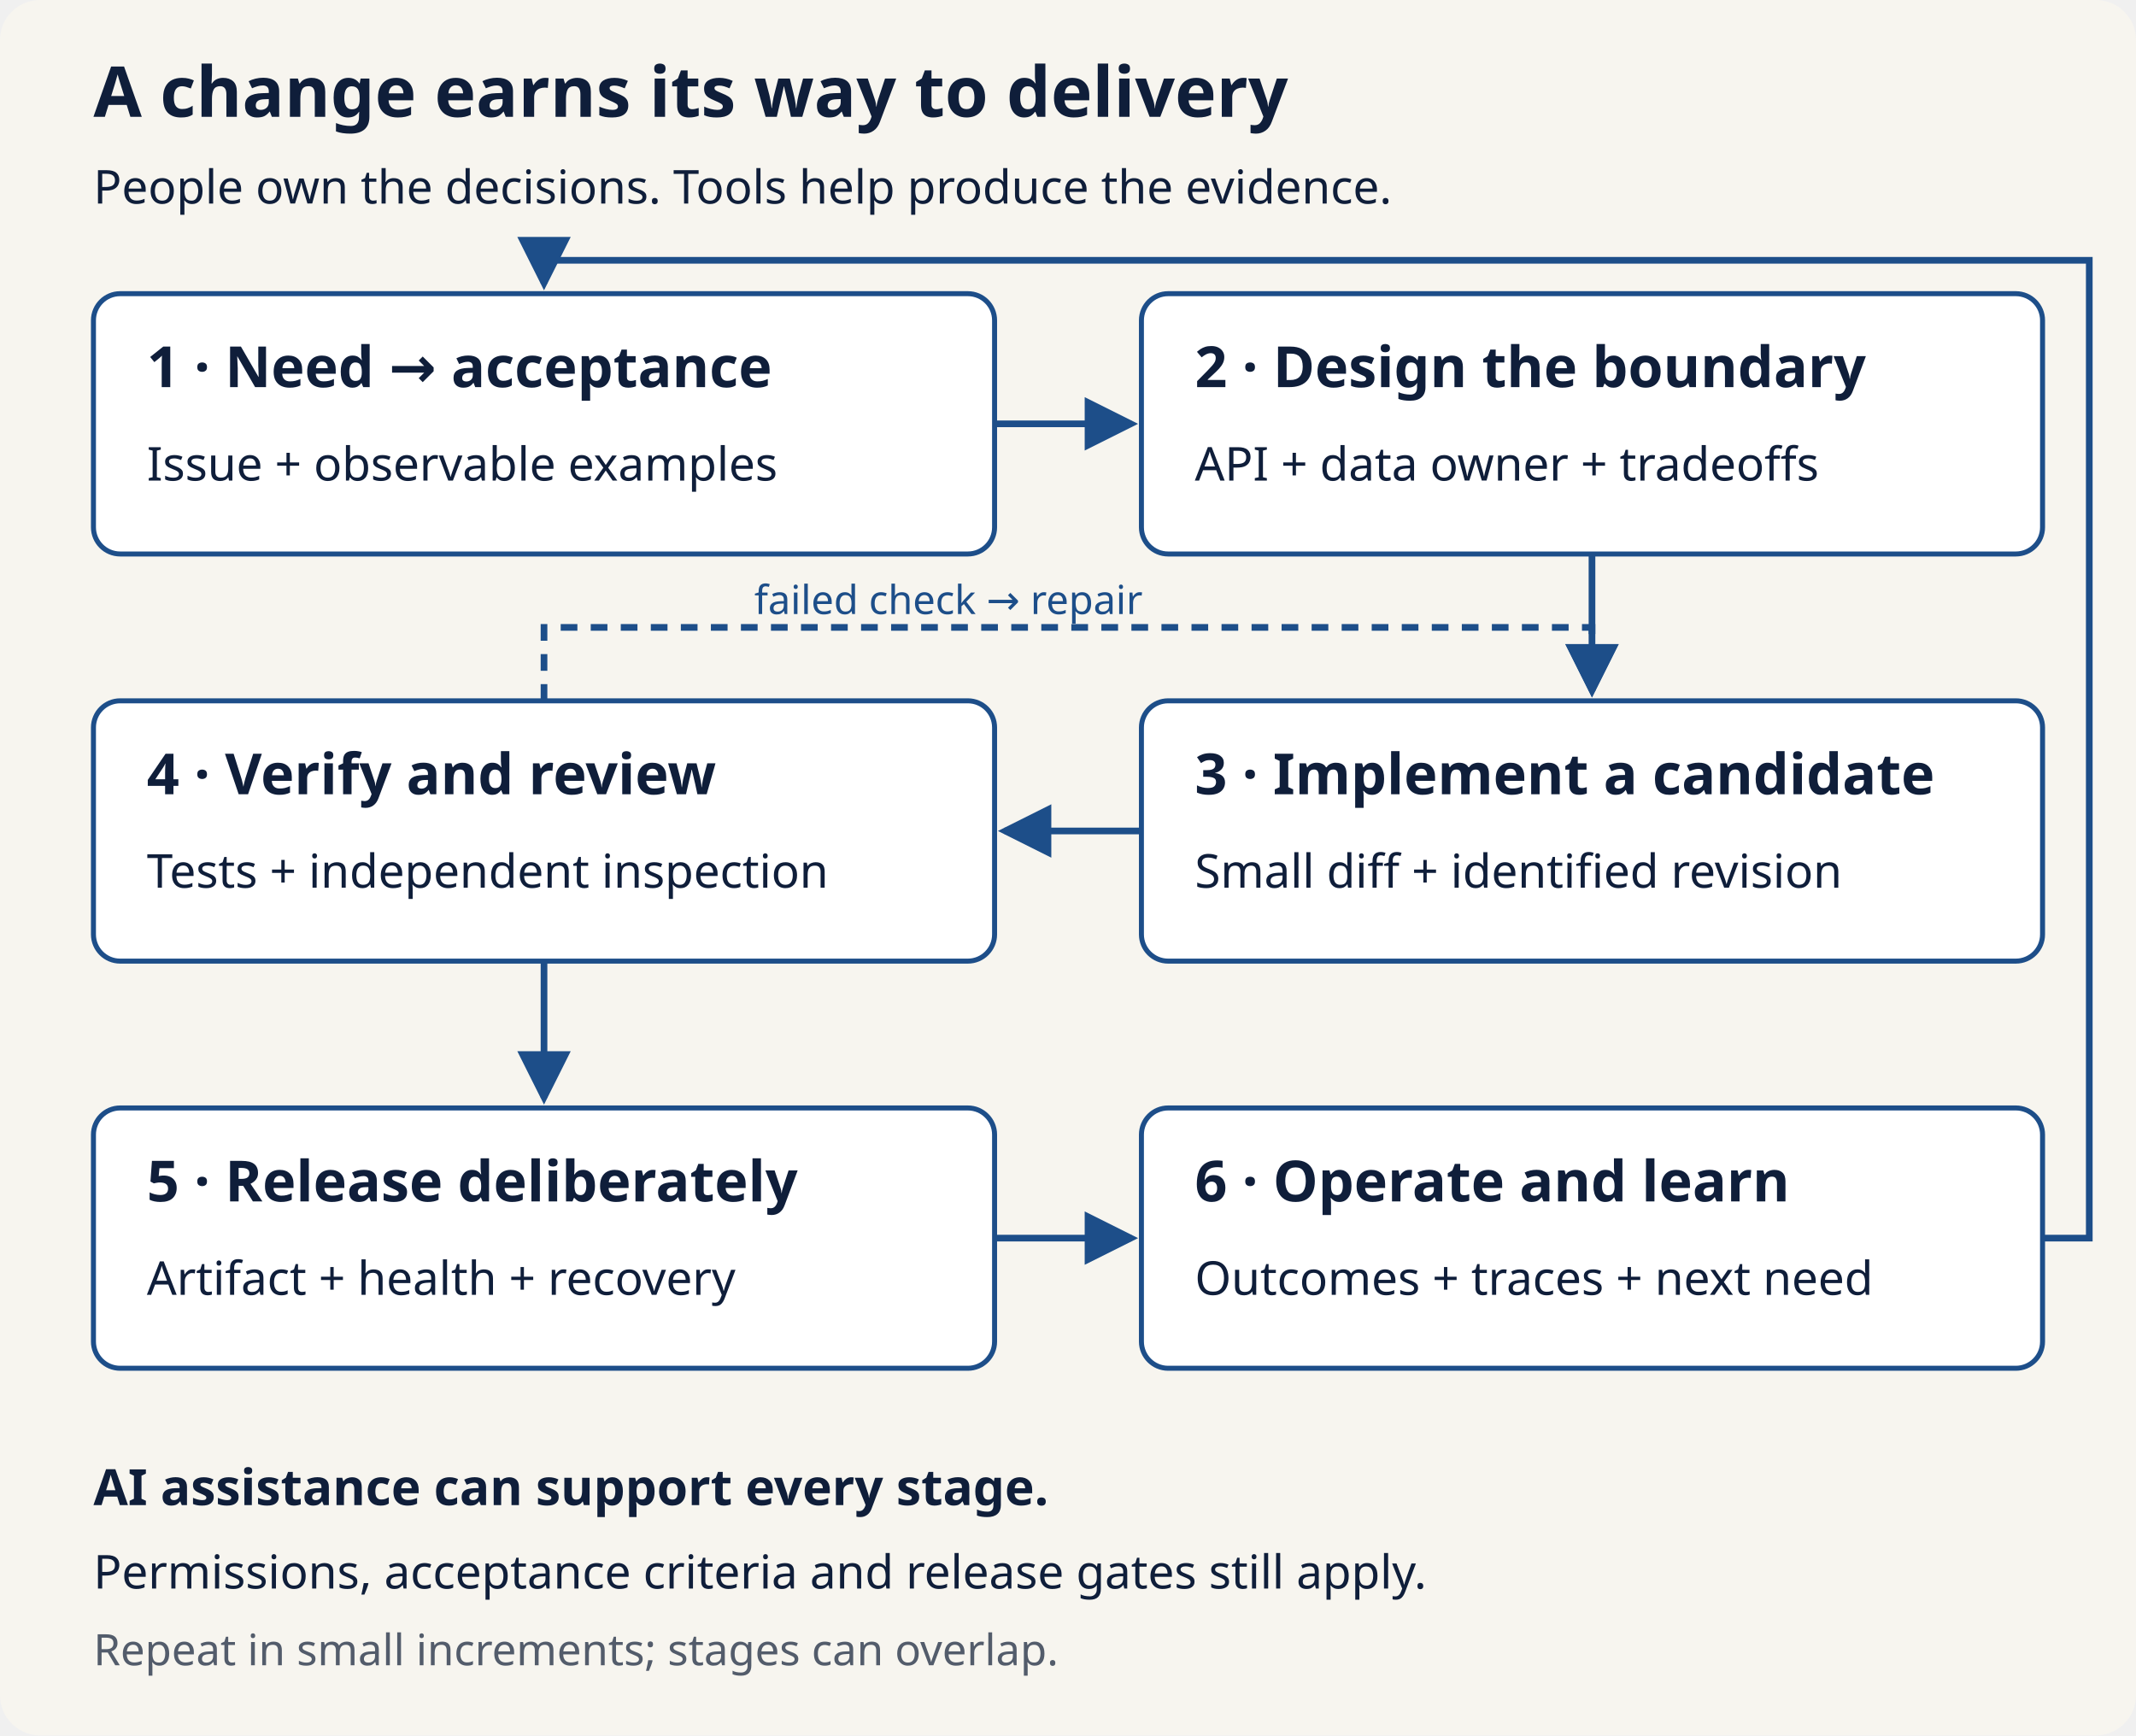
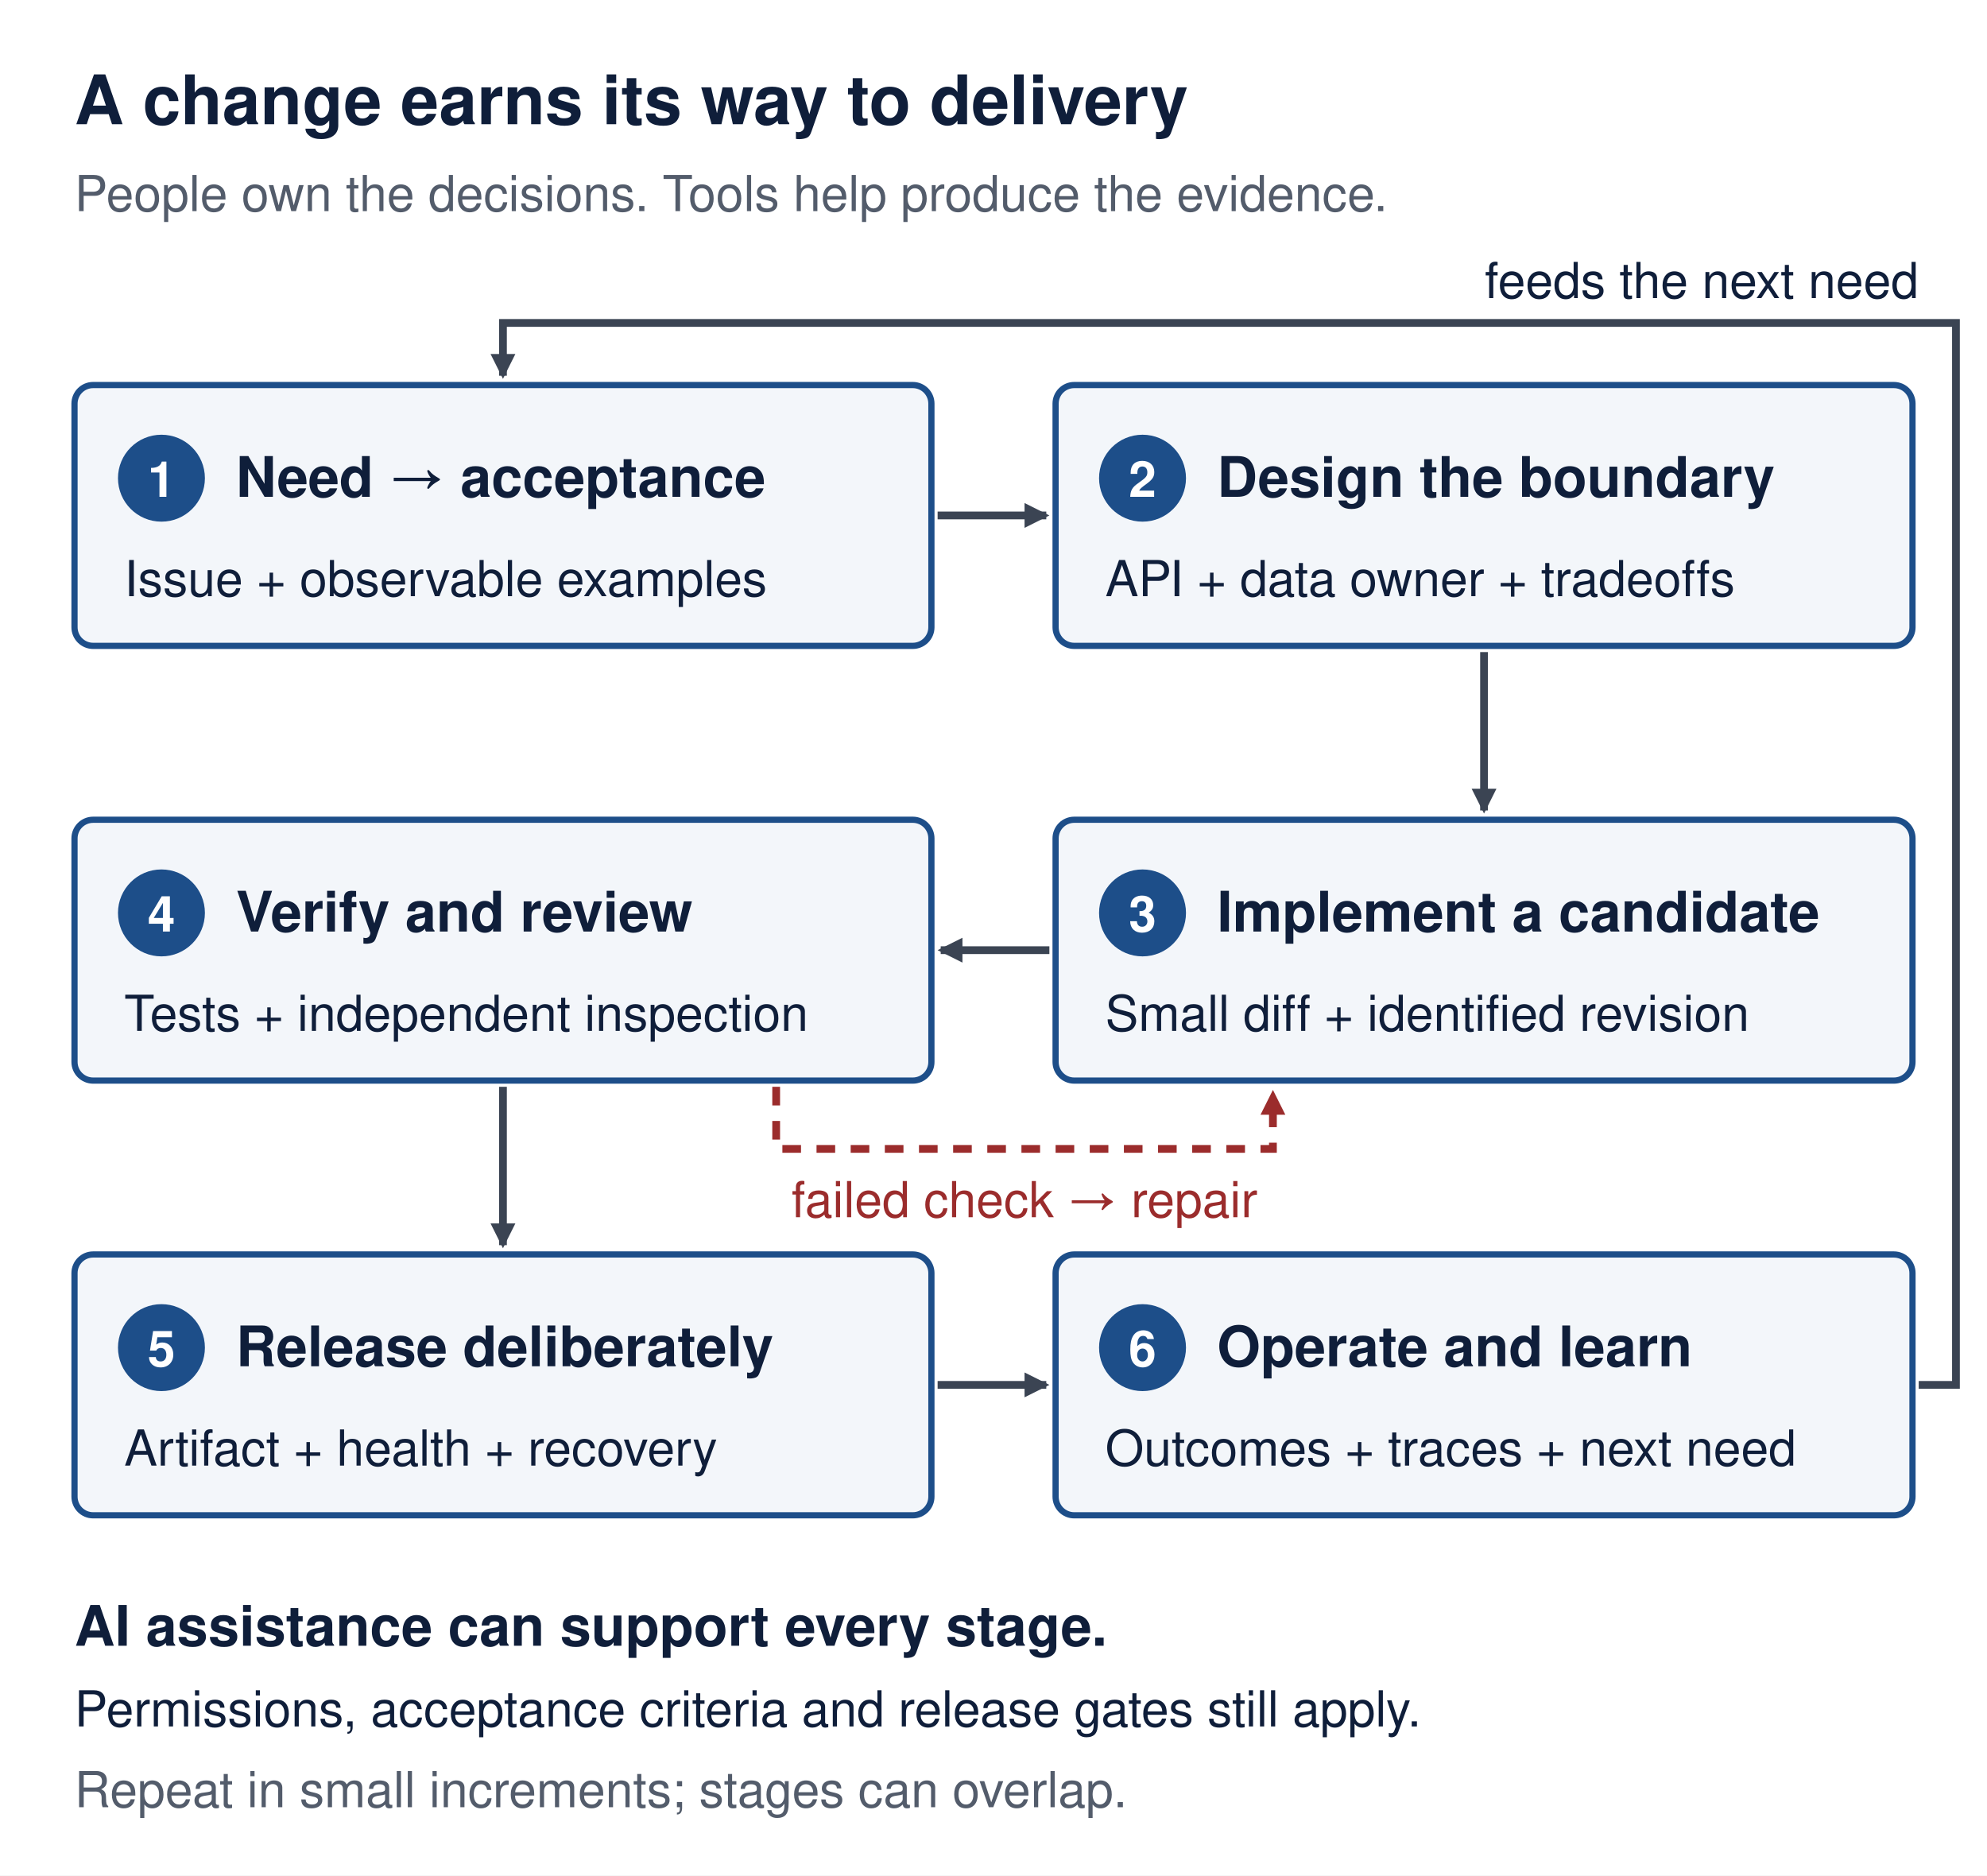
- <svg xmlns="http://www.w3.org/2000/svg" width="640" height="520" viewBox="0 0 640 520" role="img" aria-labelledby="title desc">
+ <svg xmlns="http://www.w3.org/2000/svg" width="640" height="604" viewBox="0 0 640 604" role="img" aria-labelledby="title desc">
  <defs>
-     <marker id="arrow" markerWidth="8" markerHeight="8" refX="7" refY="4" orient="auto">
-       <path d="M0 0 8 4 0 8" fill="#1d4e89" />
+     <marker id="arrow" markerWidth="10" markerHeight="10" refX="8" refY="5" orient="auto" markerUnits="userSpaceOnUse">
+       <path d="M1 1 L9 5 L1 9 Z" fill="#3b4453" />
+     </marker>
+     <marker id="arrow-fail" markerWidth="10" markerHeight="10" refX="8" refY="5" orient="auto" markerUnits="userSpaceOnUse">
+       <path d="M1 1 L9 5 L1 9 Z" fill="#9b2c2c" />
    </marker>
  </defs>
-   <rect width="640" height="520" rx="12" fill="#f7f5ef" />
-   <g font-family="system-ui,sans-serif" fill="#0f1e3a">
-     <text x="28" y="35" font-size="21" font-weight="700">A change earns its way to delivery</text>
-     <text x="28" y="61" font-size="14">People own the decisions. Tools help produce the evidence.</text>
-     <g fill="white" stroke="#1d4e89" stroke-width="1.5">
-       <rect x="28" y="88" width="270" height="78" rx="8" />
-       <rect x="342" y="88" width="270" height="78" rx="8" />
-       <rect x="342" y="210" width="270" height="78" rx="8" />
-       <rect x="28" y="210" width="270" height="78" rx="8" />
-       <rect x="28" y="332" width="270" height="78" rx="8" />
-       <rect x="342" y="332" width="270" height="78" rx="8" />
+   <rect width="640" height="604" fill="#ffffff" />
+   <g font-family="Helvetica, Arial, 'Liberation Sans', sans-serif" fill="#0f1e3a">
+     <text x="24" y="40" font-size="22" font-weight="700">A change earns its way to delivery</text>
+     <text x="24" y="68" font-size="16" fill="#535c6b">People own the decisions. Tools help produce the evidence.</text>
+     <g fill="#f3f6fa" stroke="#1d4e89" stroke-width="2">
+       <rect x="24" y="124" width="276" height="84" rx="6" />
+       <rect x="340" y="124" width="276" height="84" rx="6" />
+       <rect x="340" y="264" width="276" height="84" rx="6" />
+       <rect x="24" y="264" width="276" height="84" rx="6" />
+       <rect x="24" y="404" width="276" height="84" rx="6" />
+       <rect x="340" y="404" width="276" height="84" rx="6" />
    </g>
-     <g font-size="17" font-weight="700">
-       <text x="44" y="116">1 · Need → acceptance</text>
-       <text x="358" y="116">2 · Design the boundary</text>
-       <text x="358" y="238">3 · Implement a candidate</text>
-       <text x="44" y="238">4 · Verify and review</text>
-       <text x="44" y="360">5 · Release deliberately</text>
-       <text x="358" y="360">6 · Operate and learn</text>
+     <g fill="#1d4e89">
+       <circle cx="52" cy="154" r="14" />
+       <circle cx="368" cy="154" r="14" />
+       <circle cx="368" cy="294" r="14" />
+       <circle cx="52" cy="294" r="14" />
+       <circle cx="52" cy="434" r="14" />
+       <circle cx="368" cy="434" r="14" />
    </g>
-     <g font-size="14">
-       <text x="44" y="144">Issue + observable examples</text>
-       <text x="358" y="144">API + data owner + tradeoffs</text>
-       <text x="358" y="266">Small diff + identified revision</text>
-       <text x="44" y="266">Tests + independent inspection</text>
-       <text x="44" y="388">Artifact + health + recovery</text>
-       <text x="358" y="388">Outcomes + traces + next need</text>
+     <g font-size="16" font-weight="700" fill="#ffffff" text-anchor="middle">
+       <text x="52" y="160">1</text>
+       <text x="368" y="160">2</text>
+       <text x="368" y="300">3</text>
+       <text x="52" y="300">4</text>
+       <text x="52" y="440">5</text>
+       <text x="368" y="440">6</text>
    </g>
-     <g fill="none" stroke="#1d4e89" stroke-width="2" marker-end="url(#arrow)">
-       <path d="M298 127H339" />
-       <path d="M477 166V207" />
-       <path d="M342 249H301" />
-       <path d="M163 288V329" />
-       <path d="M298 371H339" />
-       <path d="M612 371H626V78H163V85" />
-       <path d="M163 210V188H477V207" stroke-dasharray="5 4" />
+     <g font-size="18" font-weight="700">
+       <text x="76" y="160">Need → acceptance</text>
+       <text x="392" y="160">Design the boundary</text>
+       <text x="392" y="300">Implement a candidate</text>
+       <text x="76" y="300">Verify and review</text>
+       <text x="76" y="440">Release deliberately</text>
+       <text x="392" y="440">Operate and learn</text>
    </g>
-     <text x="226" y="184" font-size="12" fill="#1d4e89">failed check → repair</text>
-     <text x="28" y="451" font-size="15" font-weight="700">AI assistance can support every stage.</text>
-     <text x="28" y="476" font-size="14">Permissions, acceptance criteria and release gates still apply.</text>
-     <text x="28" y="499" font-size="13" fill="#535c6b">Repeat in small increments; stages can overlap.</text>
+     <g font-size="16">
+       <text x="40" y="192">Issue + observable examples</text>
+       <text x="356" y="192">API + data owner + tradeoffs</text>
+       <text x="356" y="332">Small diff + identified revision</text>
+       <text x="40" y="332">Tests + independent inspection</text>
+       <text x="40" y="472">Artifact + health + recovery</text>
+       <text x="356" y="472">Outcomes + traces + next need</text>
+     </g>
+     <g fill="none" stroke="#3b4453" stroke-width="2.5" marker-end="url(#arrow)">
+       <path d="M302 166 H337" />
+       <path d="M478 210 V261" />
+       <path d="M338 306 H303" />
+       <path d="M162 350 V401" />
+       <path d="M302 446 H337" />
+       <path d="M618 446 H630 V104 H162 V121" />
+     </g>
+     <text x="618" y="96" font-size="16" text-anchor="end">feeds the next need</text>
+     <path d="M250 350 V370 H410 V352" fill="none" stroke="#9b2c2c" stroke-width="2.5" stroke-dasharray="6 5" marker-end="url(#arrow-fail)" />
+     <text x="330" y="392" font-size="16" fill="#9b2c2c" text-anchor="middle">failed check → repair</text>
+     <text x="24" y="530" font-size="18" font-weight="700">AI assistance can support every stage.</text>
+     <text x="24" y="556" font-size="16">Permissions, acceptance criteria and release gates still apply.</text>
+     <text x="24" y="582" font-size="16" fill="#535c6b">Repeat in small increments; stages can overlap.</text>
  </g>
</svg>
